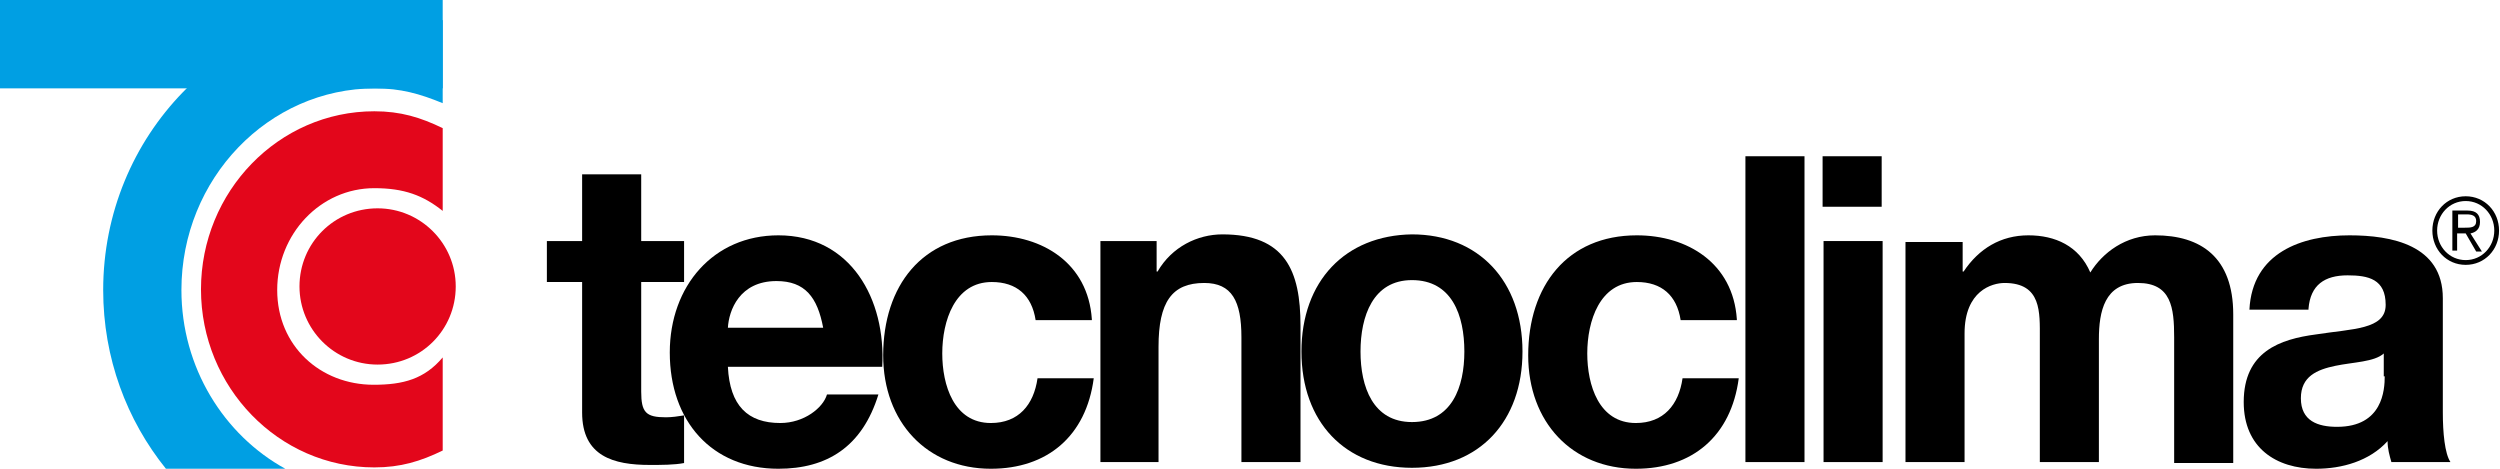
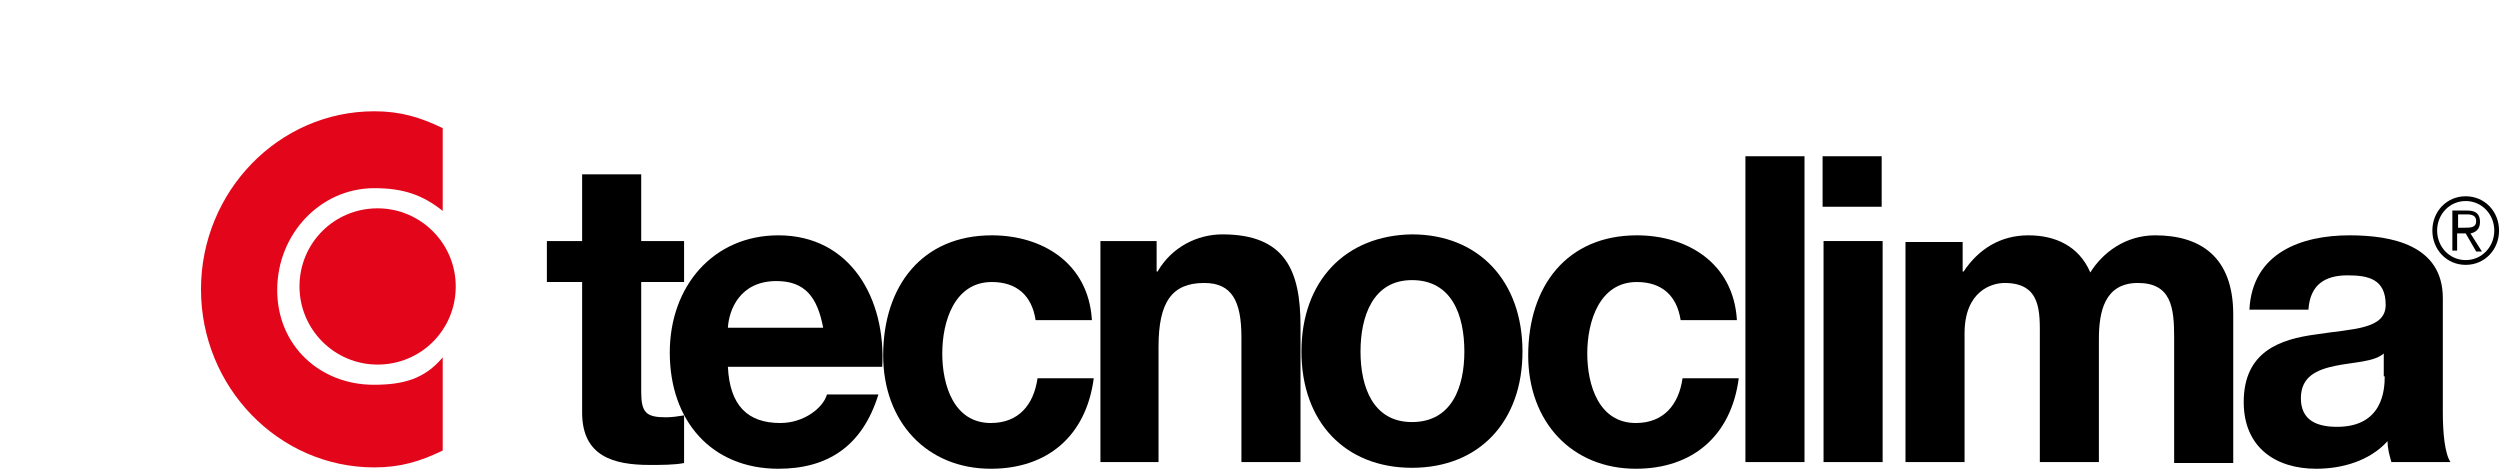
<svg xmlns="http://www.w3.org/2000/svg" width="160" height="30" viewBox="0 0 160 30" fill="none">
  <path d="M19.167 18.333C19.167 15.56 21.384 13.333 24.167 13.333C26.906 13.333 29.167 15.56 29.167 18.333C29.167 21.107 26.949 23.333 24.167 23.333C21.384 23.333 19.167 21.064 19.167 18.333Z" fill="#E3061B" />
-   <path d="M11.611 18.561C11.611 11.439 17.18 5.655 24 5.655C25.64 5.655 26.866 6 28.333 6.604V1.295C26.866 0.863 25.64 0.647 24 0.647C14.417 0.647 6.604 8.676 6.604 18.561C6.604 22.921 8.115 26.892 10.619 30H18.259C14.331 27.842 11.611 23.525 11.611 18.561Z" fill="#009FE3" />
+   <path d="M11.611 18.561C11.611 11.439 17.18 5.655 24 5.655C25.64 5.655 26.866 6 28.333 6.604V1.295C26.866 0.863 25.64 0.647 24 0.647C14.417 0.647 6.604 8.676 6.604 18.561C6.604 22.921 8.115 26.892 10.619 30H18.259C14.331 27.842 11.611 23.525 11.611 18.561Z" fill="$blue" />
  <path d="M23.914 24.625C20.504 24.625 17.741 22.144 17.741 18.561C17.741 14.978 20.504 12.043 23.957 12.043C25.856 12.043 27.083 12.5 28.333 13.498V8.201C26.909 7.511 25.64 7.122 23.957 7.122C17.827 7.122 12.863 12.259 12.863 18.518C12.863 24.777 17.827 29.914 23.957 29.914C25.64 29.914 26.909 29.525 28.333 28.834V22.875C27.168 24.256 25.813 24.625 23.914 24.625Z" fill="#E3061B" />
-   <path d="M28.333 0H0V5.655H28.333V0Z" fill="#009FE3" />
+   <path d="M28.333 0H0V5.655H28.333V0Z" fill="$blue" />
  <path d="M41.037 11.159H37.256V15.427H35V18.049H37.256V26.402C37.256 29.207 39.268 29.756 41.585 29.756C42.317 29.756 43.171 29.756 43.781 29.634V26.585C43.415 26.646 42.988 26.707 42.622 26.707C41.342 26.707 41.037 26.402 41.037 25.061V18.049H43.781V15.427H41.037V11.159Z" fill="black" />
  <path fill-rule="evenodd" clip-rule="evenodd" d="M56.463 23.476C56.707 19.146 54.451 15.061 49.817 15.061C45.671 15.061 42.866 18.293 42.866 22.561C42.866 26.951 45.549 30 49.817 30C52.927 30 55.183 28.598 56.219 25.244H52.927C52.683 26.098 51.463 27.073 49.939 27.073C47.866 27.073 46.707 25.976 46.585 23.476H56.463ZM46.585 20.976C46.646 19.878 47.317 17.988 49.695 17.988C51.524 17.988 52.317 19.024 52.683 20.976H46.585Z" fill="black" />
  <path d="M69.878 20.427C69.634 16.829 66.707 15.061 63.475 15.061C59.024 15.061 56.524 18.293 56.524 22.744C56.524 27.012 59.329 30 63.415 30C67.012 30 69.512 27.927 70 24.207H66.402C66.159 25.915 65.183 27.073 63.415 27.073C61.036 27.073 60.305 24.634 60.305 22.622C60.305 20.549 61.097 18.049 63.475 18.049C65.061 18.049 66.037 18.902 66.28 20.488H69.878V20.427Z" fill="black" />
  <path d="M70.366 29.573H74.146V22.195C74.146 19.329 75 18.11 77.073 18.11C78.841 18.11 79.451 19.268 79.451 21.585V29.573H83.232V20.854C83.232 17.317 82.256 15 78.232 15C76.646 15 75 15.793 74.085 17.378H74.024V15.427H70.427V29.573H70.366Z" fill="black" />
  <path fill-rule="evenodd" clip-rule="evenodd" d="M83.293 22.5C83.293 27.012 86.097 29.939 90.366 29.939C94.695 29.939 97.439 26.951 97.439 22.5C97.439 17.988 94.634 15 90.366 15C86.097 15.061 83.293 17.988 83.293 22.5ZM87.073 22.5C87.073 20.244 87.866 17.927 90.366 17.927C92.927 17.927 93.719 20.183 93.719 22.5C93.719 24.756 92.927 27.012 90.366 27.012C87.866 27.012 87.073 24.756 87.073 22.5Z" fill="black" />
  <path d="M111.158 20.427C110.915 16.829 107.988 15.061 104.756 15.061C100.305 15.061 97.805 18.293 97.805 22.744C97.805 27.012 100.61 30 104.695 30C108.293 30 110.793 27.927 111.28 24.207H107.683C107.439 25.915 106.463 27.073 104.695 27.073C102.317 27.073 101.585 24.634 101.585 22.622C101.585 20.549 102.378 18.049 104.756 18.049C106.341 18.049 107.317 18.902 107.561 20.488H111.158V20.427Z" fill="black" />
  <path d="M115.488 10H111.707V29.573H115.488V10Z" fill="black" />
  <path fill-rule="evenodd" clip-rule="evenodd" d="M116.707 29.573H120.488V15.427H116.707V29.573ZM120.427 10H116.646V13.232H120.427V10Z" fill="black" />
  <path d="M121.951 29.573H125.732V21.341C125.732 18.598 127.5 18.11 128.293 18.11C130.671 18.11 130.549 20 130.549 21.646V29.573H134.329V21.707C134.329 19.939 134.695 18.11 136.829 18.11C138.963 18.11 139.146 19.695 139.146 21.585V29.634H142.927V20.122C142.927 16.463 140.854 15.061 137.927 15.061C136.037 15.061 134.573 16.159 133.78 17.439C133.049 15.732 131.524 15.061 129.817 15.061C128.049 15.061 126.646 15.915 125.671 17.378H125.61V15.488H121.951V29.573Z" fill="black" />
  <path fill-rule="evenodd" clip-rule="evenodd" d="M152.622 24.085C152.622 24.939 152.5 27.317 149.573 27.317C148.354 27.317 147.256 26.951 147.256 25.488C147.256 24.085 148.293 23.659 149.451 23.415C150.61 23.171 151.951 23.171 152.561 22.622V24.085H152.622ZM147.744 19.756C147.866 18.232 148.781 17.622 150.244 17.622C151.585 17.622 152.683 17.866 152.683 19.512C152.683 21.098 150.549 21.037 148.232 21.402C145.915 21.707 143.598 22.5 143.598 25.732C143.598 28.659 145.671 30 148.232 30C149.878 30 151.646 29.512 152.805 28.232C152.805 28.72 152.927 29.146 153.049 29.573H156.829C156.463 29.024 156.341 27.683 156.341 26.402V19.085C156.341 15.671 153.049 15.061 150.366 15.061C147.317 15.061 144.146 16.159 143.963 19.817H147.744V19.756Z" fill="black" />
  <path fill-rule="evenodd" clip-rule="evenodd" d="M157.805 12.561C156.585 12.561 155.671 13.537 155.671 14.756C155.671 15.976 156.585 16.951 157.805 16.951C159.024 16.951 159.939 15.976 159.939 14.756C159.939 13.537 159.024 12.561 157.805 12.561ZM157.805 12.866C158.842 12.866 159.634 13.72 159.634 14.756C159.634 15.793 158.842 16.646 157.805 16.646C156.768 16.646 155.976 15.793 155.976 14.756C155.976 13.72 156.768 12.866 157.805 12.866ZM157.317 14.939H157.805L158.476 16.098H158.842L158.11 14.939C158.415 14.878 158.72 14.695 158.72 14.207C158.72 13.72 158.476 13.476 157.927 13.476H156.951V16.037H157.256V14.939H157.317ZM157.317 14.634V13.72H157.866C158.171 13.72 158.476 13.78 158.476 14.146C158.476 14.573 158.11 14.573 157.744 14.573H157.317V14.634Z" fill="black" />
</svg>
